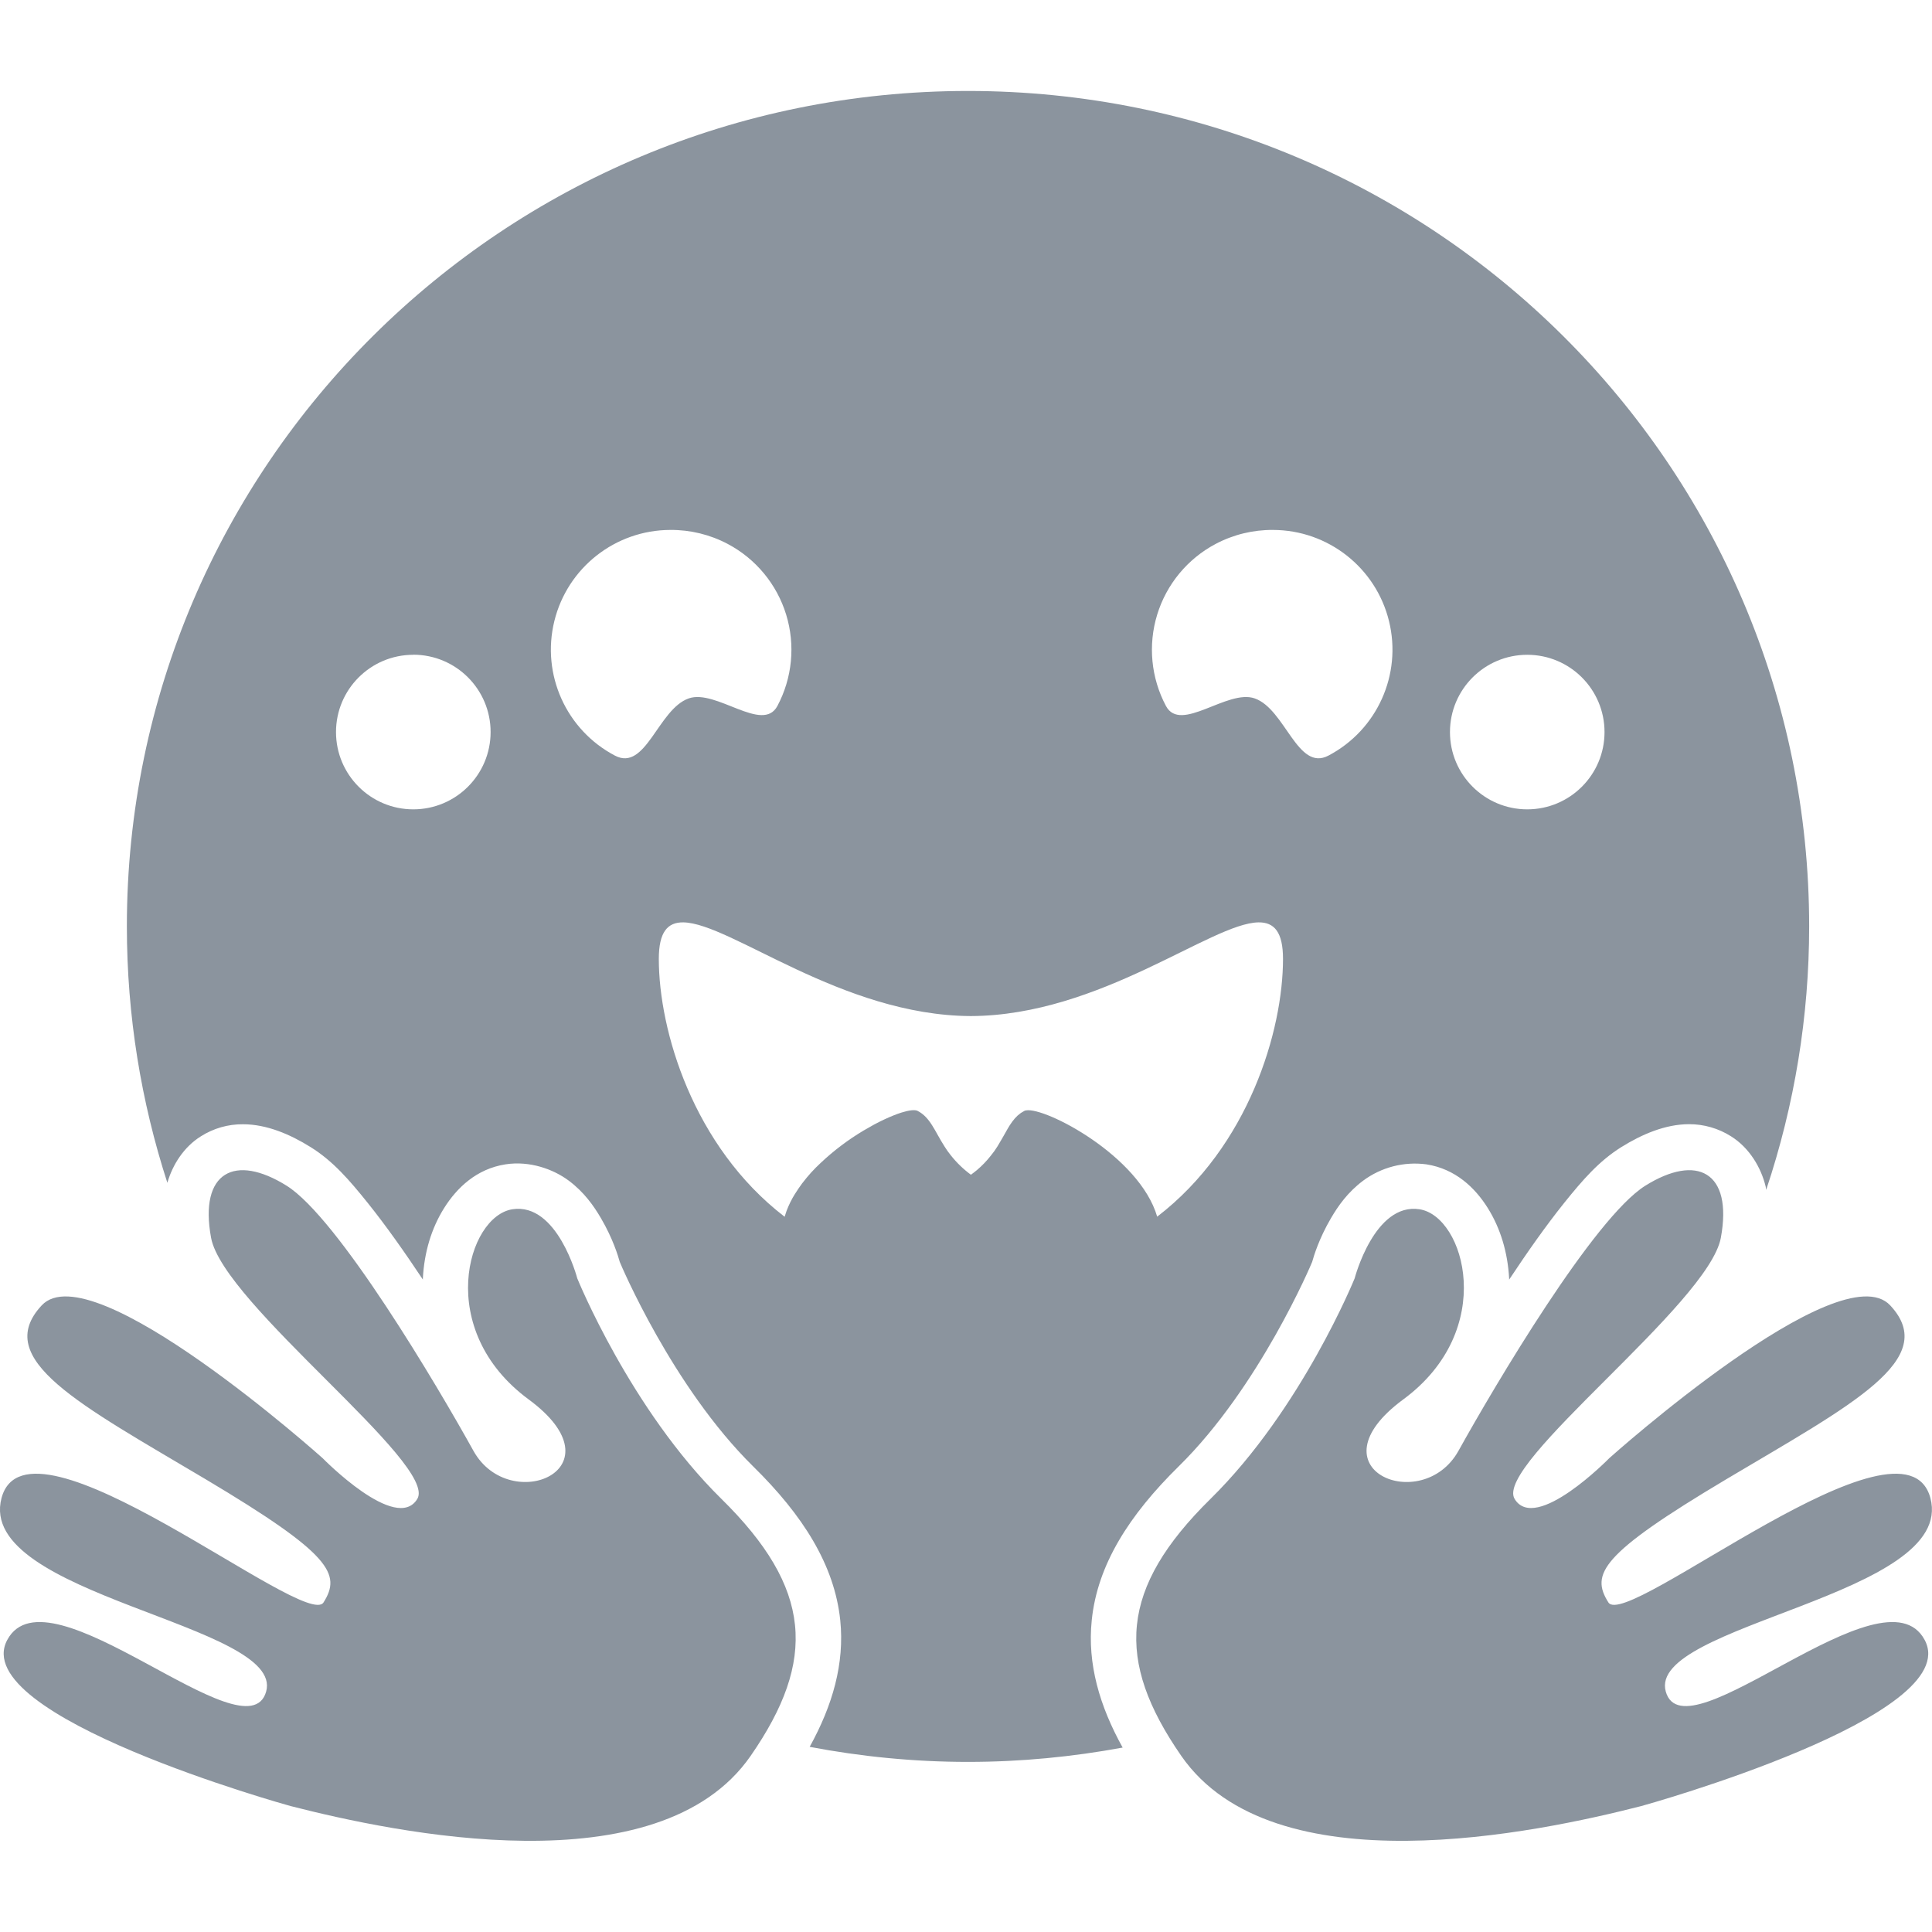
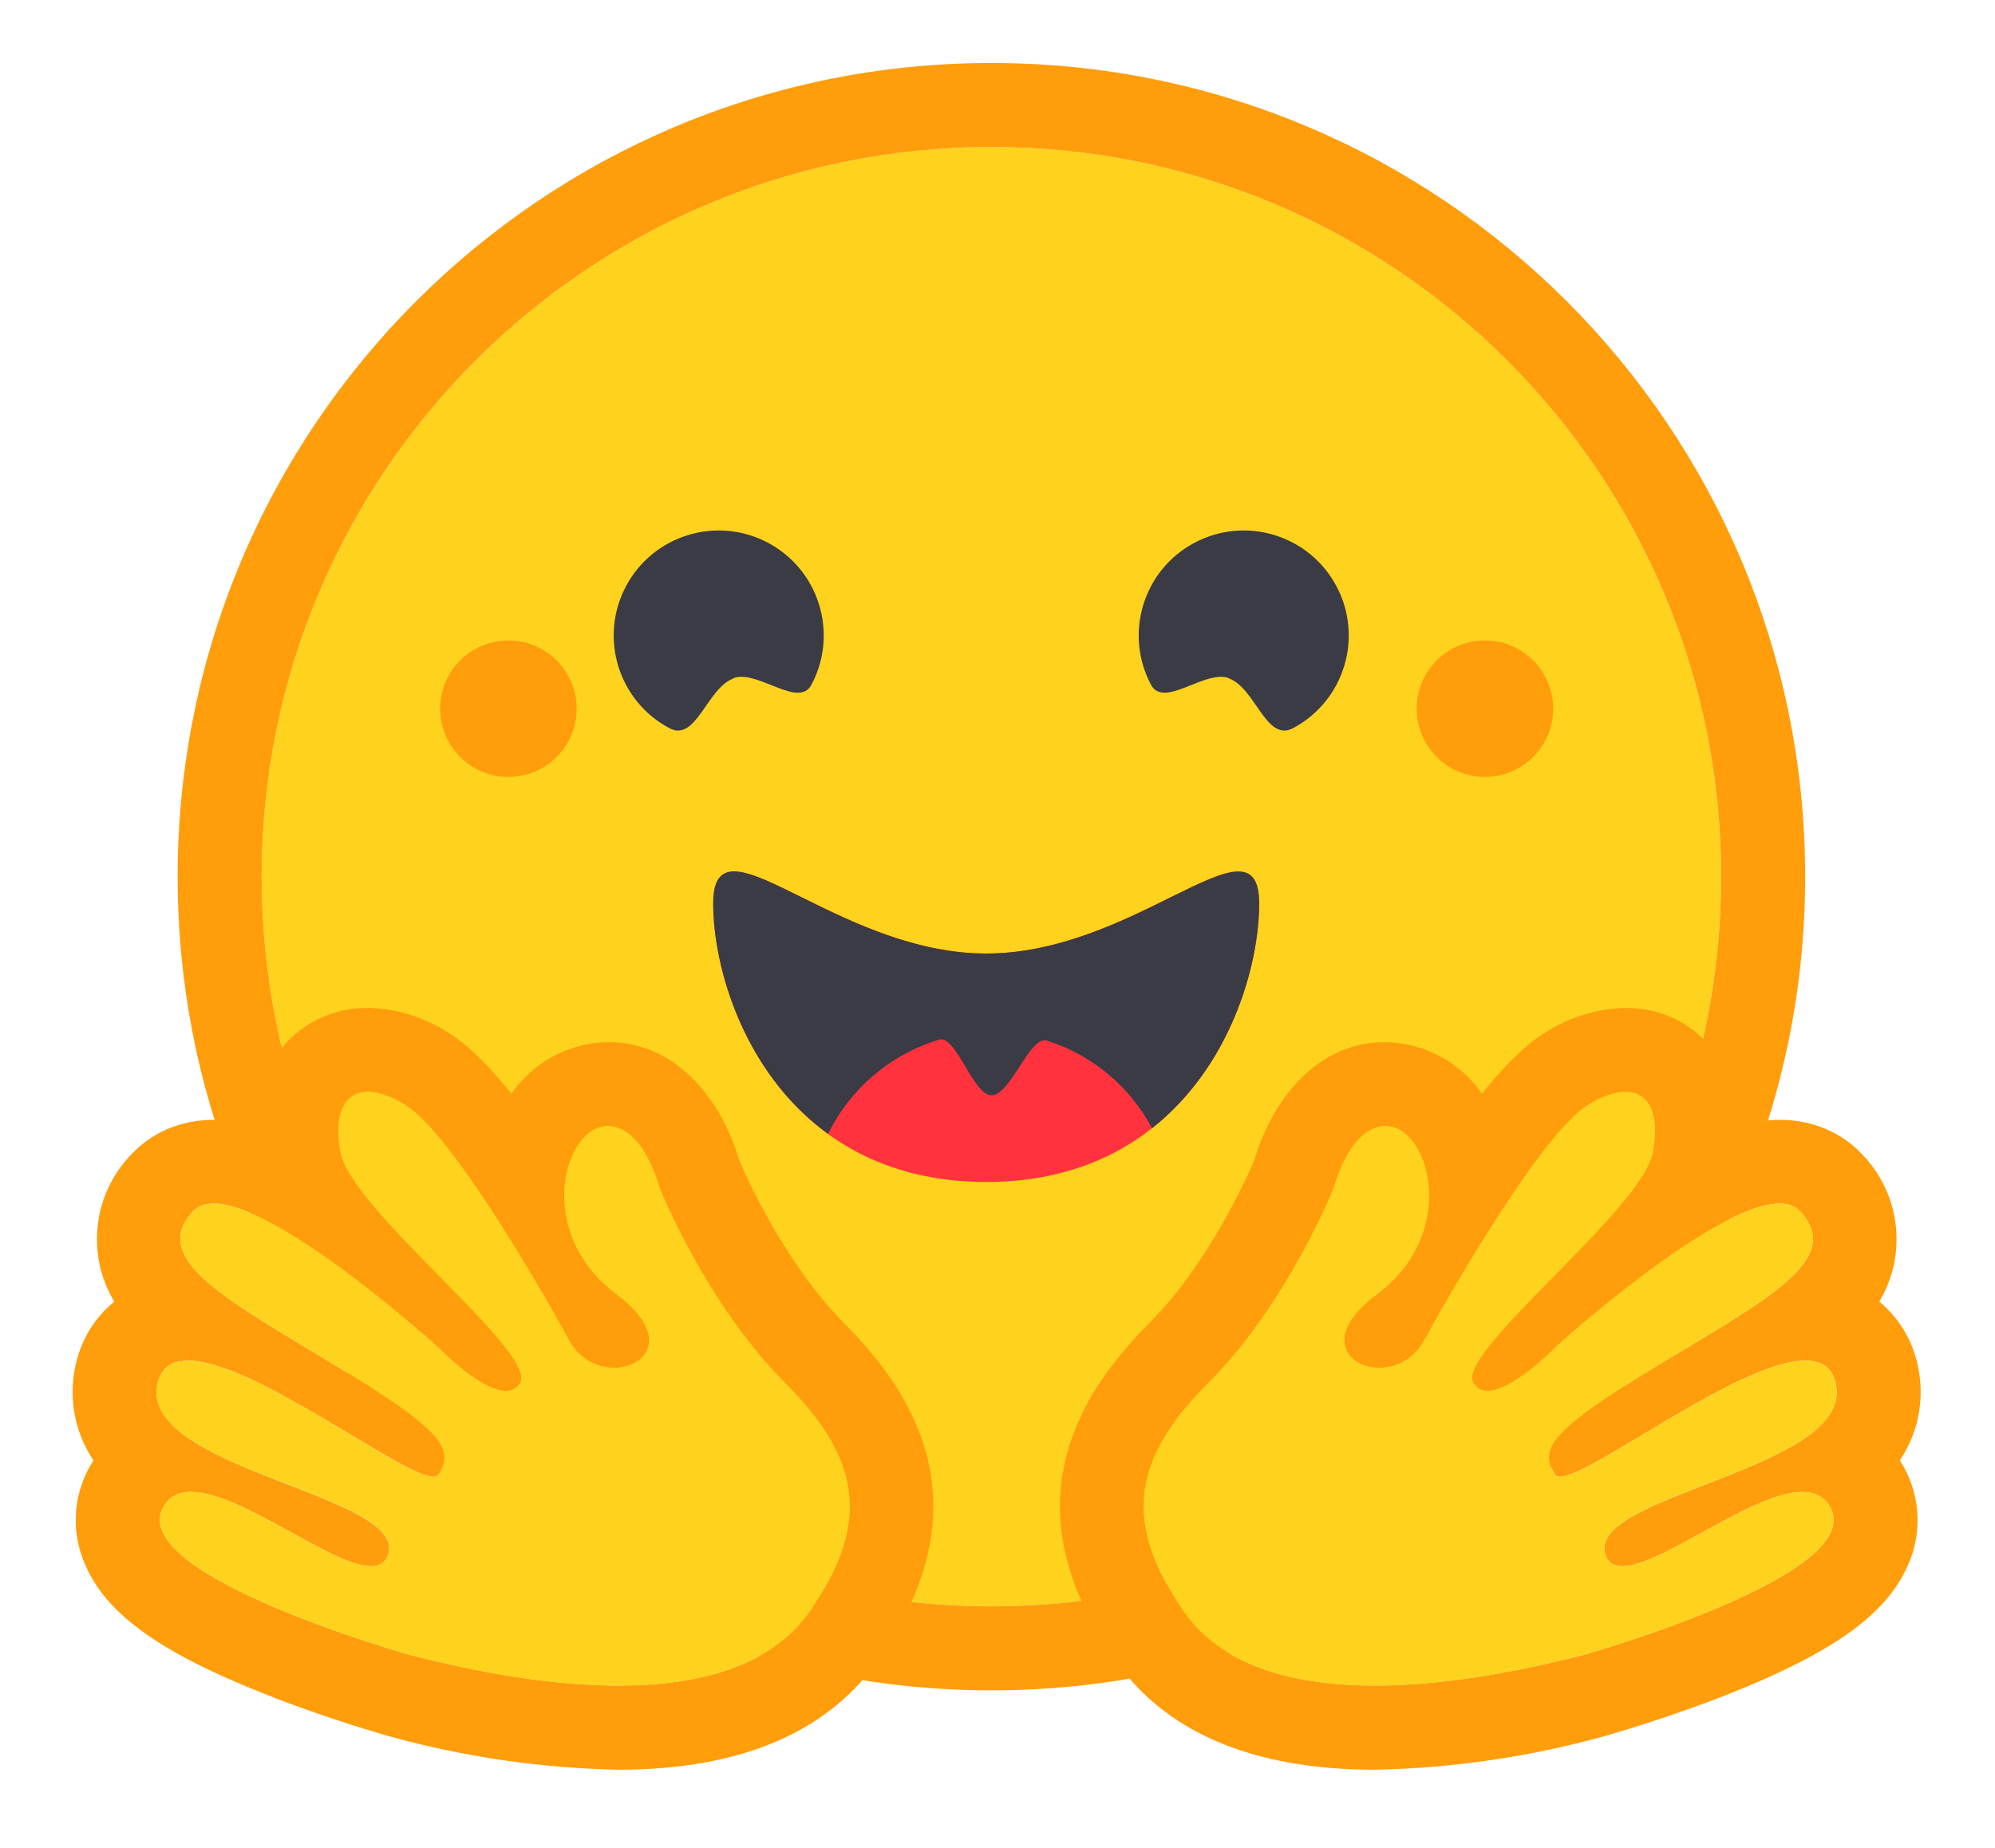
- <svg xmlns="http://www.w3.org/2000/svg" fill="#8b949e" viewBox="0 0 24 24">
-   <path d="M12.025 1.13c-5.77 0-10.449 4.647-10.449 10.378 0 1.112.178 2.181.503 3.185.064-.222.203-.444.416-.577a.96.96 0 0 1 .524-.15c.293 0 .584.124.84.284.278.173.48.408.71.694.226.282.458.611.684.951v-.014c.017-.324.106-.622.264-.874s.403-.487.762-.543c.3-.047.596.06.787.203s.31.313.4.467c.15.257.212.468.233.542.01.026.653 1.552 1.657 2.54.616.605 1.01 1.223 1.082 1.912.055.537-.096 1.059-.38 1.572.637.121 1.294.187 1.967.187.657 0 1.298-.063 1.921-.178-.287-.517-.44-1.041-.384-1.581.07-.69.465-1.307 1.081-1.913 1.004-.987 1.647-2.513 1.657-2.539.021-.074.083-.285.233-.542.09-.154.208-.323.4-.467a1.08 1.08 0 0 1 .787-.203c.359.056.604.29.762.543s.247.55.265.874v.015c.225-.34.457-.67.683-.952.23-.286.432-.52.71-.694.257-.16.547-.284.84-.285a.97.97 0 0 1 .524.151c.228.143.373.388.43.625l.006.04a10.3 10.3 0 0 0 .534-3.273c0-5.731-4.678-10.378-10.449-10.378M8.327 6.583a1.5 1.5 0 0 1 .713.174 1.487 1.487 0 0 1 .617 2.013c-.183.343-.762-.214-1.102-.094-.38.134-.532.914-.917.71a1.487 1.487 0 0 1 .69-2.803m7.486 0a1.487 1.487 0 0 1 .689 2.803c-.385.204-.536-.576-.916-.71-.34-.12-.92.437-1.103.094a1.487 1.487 0 0 1 .617-2.013 1.5 1.5 0 0 1 .713-.174m-10.68 1.55a.96.96 0 1 1 0 1.921.96.96 0 0 1 0-1.92m13.838 0a.96.96 0 1 1 0 1.92.96.96 0 0 1 0-1.92M8.489 11.458c.588.01 1.965 1.157 3.572 1.164 1.607-.007 2.984-1.155 3.572-1.164.196-.003.305.12.305.454 0 .886-.424 2.328-1.563 3.202-.22-.756-1.396-1.366-1.63-1.32q-.011.001-.02.006l-.044.026-.01.008-.03.024q-.018.017-.035.036l-.032.04a1 1 0 0 0-.058.09l-.014.025q-.049.088-.11.19a1 1 0 0 1-.083.116 1.2 1.2 0 0 1-.173.18q-.035.029-.075.058a1.3 1.3 0 0 1-.251-.243 1 1 0 0 1-.076-.107c-.124-.193-.177-.363-.337-.444-.034-.016-.104-.008-.2.022q-.094.03-.216.087-.06.028-.125.063l-.13.074q-.067.04-.136.086a3 3 0 0 0-.135.096 3 3 0 0 0-.26.219 2 2 0 0 0-.12.121 2 2 0 0 0-.106.128l-.002.002a2 2 0 0 0-.09.132l-.001.001a1.2 1.2 0 0 0-.105.212q-.013.036-.024.073c-1.139-.875-1.563-2.317-1.563-3.203 0-.334.109-.457.305-.454m.836 10.354c.824-1.19.766-2.082-.365-3.194-1.13-1.112-1.789-2.738-1.789-2.738s-.246-.945-.806-.858-.97 1.499.202 2.362c1.173.864-.233 1.45-.685.64-.45-.812-1.683-2.896-2.322-3.295s-1.089-.175-.938.647 2.822 2.813 2.562 3.244-1.176-.506-1.176-.506-2.866-2.567-3.49-1.898.473 1.23 2.037 2.16c1.564.932 1.686 1.178 1.464 1.53s-3.675-2.511-4-1.297c-.323 1.214 3.524 1.567 3.287 2.405-.238.839-2.71-1.587-3.216-.642-.506.946 3.49 2.056 3.522 2.064 1.29.33 4.568 1.028 5.713-.624m5.349 0c-.824-1.19-.766-2.082.365-3.194 1.13-1.112 1.789-2.738 1.789-2.738s.246-.945.806-.858.97 1.499-.202 2.362c-1.173.864.233 1.45.685.64.451-.812 1.683-2.896 2.322-3.295s1.089-.175.938.647-2.822 2.813-2.562 3.244 1.176-.506 1.176-.506 2.866-2.567 3.49-1.898-.473 1.23-2.037 2.16c-1.564.932-1.686 1.178-1.464 1.53s3.675-2.511 4-1.297c.323 1.214-3.524 1.567-3.287 2.405.238.839 2.71-1.587 3.216-.642.506.946-3.49 2.056-3.522 2.064-1.29.33-4.568 1.028-5.713-.624" />
+ <svg xmlns="http://www.w3.org/2000/svg" viewBox="0 0 95 88" fill="none">
+   <path fill="#FFD21E" d="M47.21 76.5a34.75 34.75 0 1 0 0-69.5 34.75 34.75 0 0 0 0 69.5Z" />
+   <path fill="#FF9D0B" d="M81.96 41.75a34.75 34.75 0 1 0-69.5 0 34.75 34.75 0 0 0 69.5 0Zm-73.5 0a38.75 38.75 0 1 1 77.5 0 38.75 38.75 0 0 1-77.5 0Z" />
+   <path fill="#3A3B45" d="M58.5 32.3c1.28.44 1.78 3.06 3.07 2.38a5 5 0 1 0-6.76-2.07c.61 1.15 2.55-.72 3.7-.32ZM34.95 32.3c-1.28.44-1.79 3.06-3.07 2.38a5 5 0 1 1 6.76-2.07c-.61 1.15-2.56-.72-3.7-.32Z" />
+   <path fill="#FF323D" d="M46.96 56.29c9.83 0 13-8.76 13-13.26 0-2.34-1.57-1.6-4.09-.36-2.33 1.15-5.46 2.74-8.9 2.74-7.19 0-13-6.88-13-2.38s3.16 13.26 13 13.26Z" />
+   <path fill="#3A3B45" fill-rule="evenodd" d="M39.43 54a8.7 8.7 0 0 1 5.3-4.49c.4-.12.81.57 1.24 1.28.4.68.82 1.37 1.24 1.37.45 0 .9-.68 1.33-1.35.45-.7.89-1.38 1.32-1.25a8.61 8.61 0 0 1 5 4.17c3.73-2.94 5.1-7.74 5.1-10.7 0-2.34-1.57-1.6-4.09-.36l-.14.07c-2.31 1.15-5.39 2.67-8.77 2.67s-6.45-1.52-8.77-2.67c-2.6-1.29-4.23-2.1-4.23.29 0 3.05 1.46 8.06 5.47 10.97Z" clip-rule="evenodd" />
+   <path fill="#FF9D0B" d="M70.71 37a3.25 3.25 0 1 0 0-6.5 3.25 3.25 0 0 0 0 6.5ZM24.21 37a3.25 3.25 0 1 0 0-6.5 3.25 3.25 0 0 0 0 6.5ZM17.52 48c-1.62 0-3.06.66-4.07 1.87a5.97 5.97 0 0 0-1.33 3.76 7.1 7.1 0 0 0-1.94-.3c-1.55 0-2.95.59-3.94 1.66a5.8 5.8 0 0 0-.8 7 5.3 5.3 0 0 0-1.79 2.82c-.24.9-.48 2.8.8 4.74a5.22 5.22 0 0 0-.37 5.02c1.02 2.32 3.57 4.14 8.52 6.1 3.07 1.22 5.89 2 5.91 2.01a44.33 44.33 0 0 0 10.93 1.6c5.86 0 10.05-1.8 12.46-5.34 3.88-5.69 3.33-10.9-1.7-15.92-2.77-2.78-4.62-6.87-5-7.77-.78-2.66-2.84-5.62-6.25-5.62a5.7 5.7 0 0 0-4.6 2.46c-1-1.26-1.98-2.25-2.86-2.82A7.4 7.4 0 0 0 17.52 48Zm0 4c.51 0 1.14.22 1.82.65 2.14 1.36 6.25 8.43 7.76 11.18.5.92 1.37 1.31 2.14 1.31 1.55 0 2.75-1.53.15-3.48-3.92-2.93-2.55-7.72-.68-8.01.08-.02.17-.02.24-.02 1.7 0 2.45 2.93 2.45 2.93s2.2 5.52 5.98 9.3c3.77 3.77 3.97 6.8 1.22 10.83-1.88 2.75-5.47 3.58-9.16 3.58-3.81 0-7.73-.9-9.92-1.46-.11-.03-13.45-3.8-11.76-7 .28-.54.75-.76 1.34-.76 2.38 0 6.7 3.54 8.57 3.54.41 0 .7-.17.83-.6.79-2.85-12.06-4.05-10.98-8.17.2-.73.71-1.02 1.44-1.02 3.14 0 10.2 5.53 11.68 5.53.11 0 .2-.03.24-.1.74-1.2.33-2.04-4.9-5.2-5.21-3.16-8.88-5.06-6.8-7.33.24-.26.58-.38 1-.38 3.17 0 10.66 6.82 10.66 6.82s2.02 2.1 3.25 2.1c.28 0 .52-.1.68-.38.86-1.46-8.06-8.22-8.56-11.01-.34-1.9.24-2.85 1.31-2.85Z" />
+   <path fill="#FFD21E" d="M38.6 76.69c2.75-4.04 2.55-7.07-1.22-10.84-3.78-3.77-5.98-9.3-5.98-9.3s-.82-3.2-2.69-2.9c-1.87.3-3.24 5.08.68 8.01 3.91 2.93-.78 4.92-2.29 2.17-1.5-2.75-5.62-9.82-7.76-11.18-2.13-1.35-3.63-.6-3.13 2.2.5 2.79 9.43 9.55 8.56 11-.87 1.47-3.93-1.71-3.93-1.71s-9.57-8.71-11.66-6.44c-2.08 2.27 1.59 4.17 6.8 7.33 5.23 3.16 5.64 4 4.9 5.2-.75 1.2-12.28-8.53-13.36-4.4-1.08 4.11 11.77 5.3 10.98 8.15-.8 2.85-9.06-5.38-10.74-2.18-1.7 3.21 11.65 6.98 11.76 7.01 4.3 1.12 15.25 3.49 19.08-2.12Z" />
+   <path fill="#FF9D0B" d="M77.4 48c1.62 0 3.07.66 4.07 1.87a5.97 5.97 0 0 1 1.33 3.76 7.1 7.1 0 0 1 1.95-.3c1.55 0 2.95.59 3.94 1.66a5.8 5.8 0 0 1 .8 7 5.3 5.3 0 0 1 1.78 2.82c.24.9.48 2.8-.8 4.74a5.22 5.22 0 0 1 .37 5.02c-1.02 2.32-3.57 4.14-8.51 6.1-3.08 1.22-5.9 2-5.92 2.01a44.33 44.33 0 0 1-10.93 1.6c-5.86 0-10.05-1.8-12.46-5.34-3.88-5.69-3.33-10.9 1.7-15.92 2.78-2.78 4.63-6.87 5.01-7.77.78-2.66 2.83-5.62 6.24-5.62a5.7 5.7 0 0 1 4.6 2.46c1-1.26 1.98-2.25 2.87-2.82A7.4 7.4 0 0 1 77.4 48Zm0 4c-.51 0-1.13.22-1.82.65-2.13 1.36-6.25 8.43-7.76 11.18a2.43 2.43 0 0 1-2.14 1.31c-1.54 0-2.75-1.53-.14-3.48 3.91-2.93 2.54-7.72.67-8.01a1.54 1.54 0 0 0-.24-.02c-1.7 0-2.45 2.93-2.45 2.93s-2.2 5.52-5.97 9.3c-3.78 3.77-3.98 6.8-1.22 10.83 1.87 2.75 5.47 3.58 9.15 3.58 3.82 0 7.73-.9 9.93-1.46.1-.03 13.45-3.8 11.76-7-.29-.54-.75-.76-1.34-.76-2.38 0-6.71 3.54-8.57 3.54-.42 0-.71-.17-.83-.6-.8-2.85 12.05-4.05 10.97-8.17-.19-.73-.7-1.02-1.44-1.02-3.14 0-10.2 5.53-11.68 5.53-.1 0-.19-.03-.23-.1-.74-1.2-.34-2.04 4.88-5.2 5.23-3.16 8.9-5.06 6.8-7.33-.23-.26-.57-.38-.98-.38-3.18 0-10.67 6.82-10.67 6.82s-2.02 2.1-3.24 2.1a.74.74 0 0 1-.68-.38c-.87-1.46 8.05-8.22 8.55-11.01.34-1.9-.24-2.85-1.31-2.85Z" />
+   <path fill="#FFD21E" d="M56.33 76.69c-2.75-4.04-2.56-7.07 1.22-10.84 3.77-3.77 5.97-9.3 5.97-9.3s.82-3.2 2.7-2.9c1.86.3 3.23 5.08-.68 8.01-3.92 2.93.78 4.92 2.28 2.17 1.51-2.75 5.63-9.82 7.76-11.18 2.13-1.35 3.64-.6 3.13 2.2-.5 2.79-9.42 9.55-8.55 11 .86 1.47 3.92-1.71 3.92-1.71s9.58-8.71 11.66-6.44c2.08 2.27-1.58 4.17-6.8 7.33-5.23 3.16-5.63 4-4.9 5.2.75 1.2 12.28-8.53 13.36-4.4 1.08 4.11-11.76 5.3-10.97 8.15.8 2.85 9.05-5.38 10.74-2.18 1.69 3.21-11.65 6.98-11.76 7.01-4.31 1.12-15.26 3.49-19.08-2.12Z" />
</svg>
